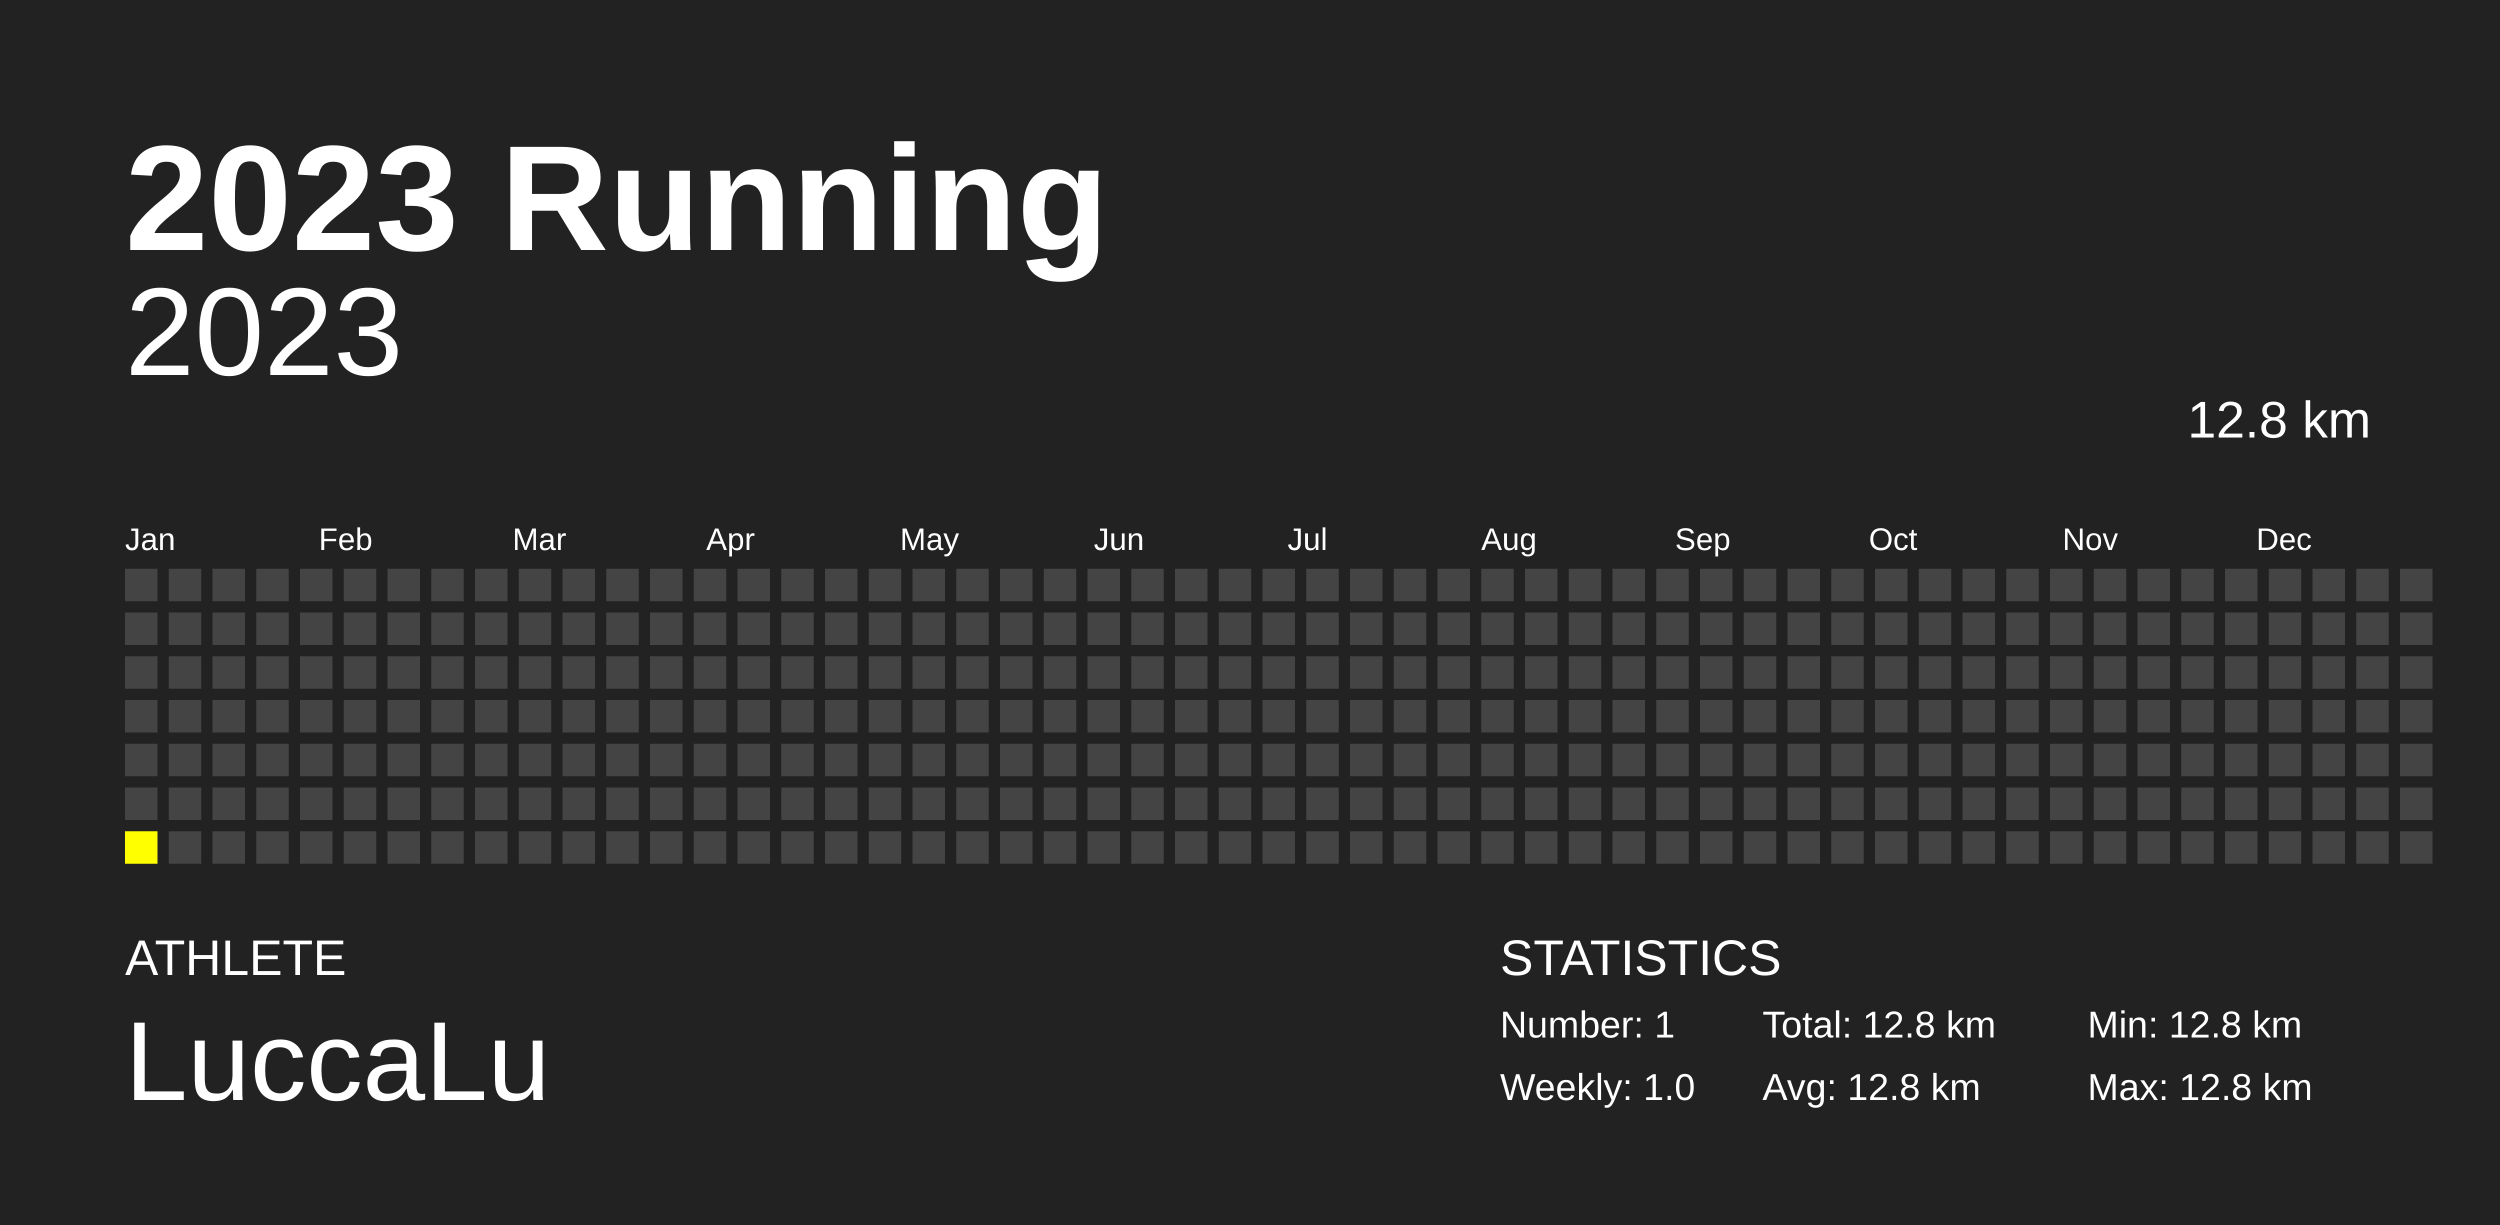
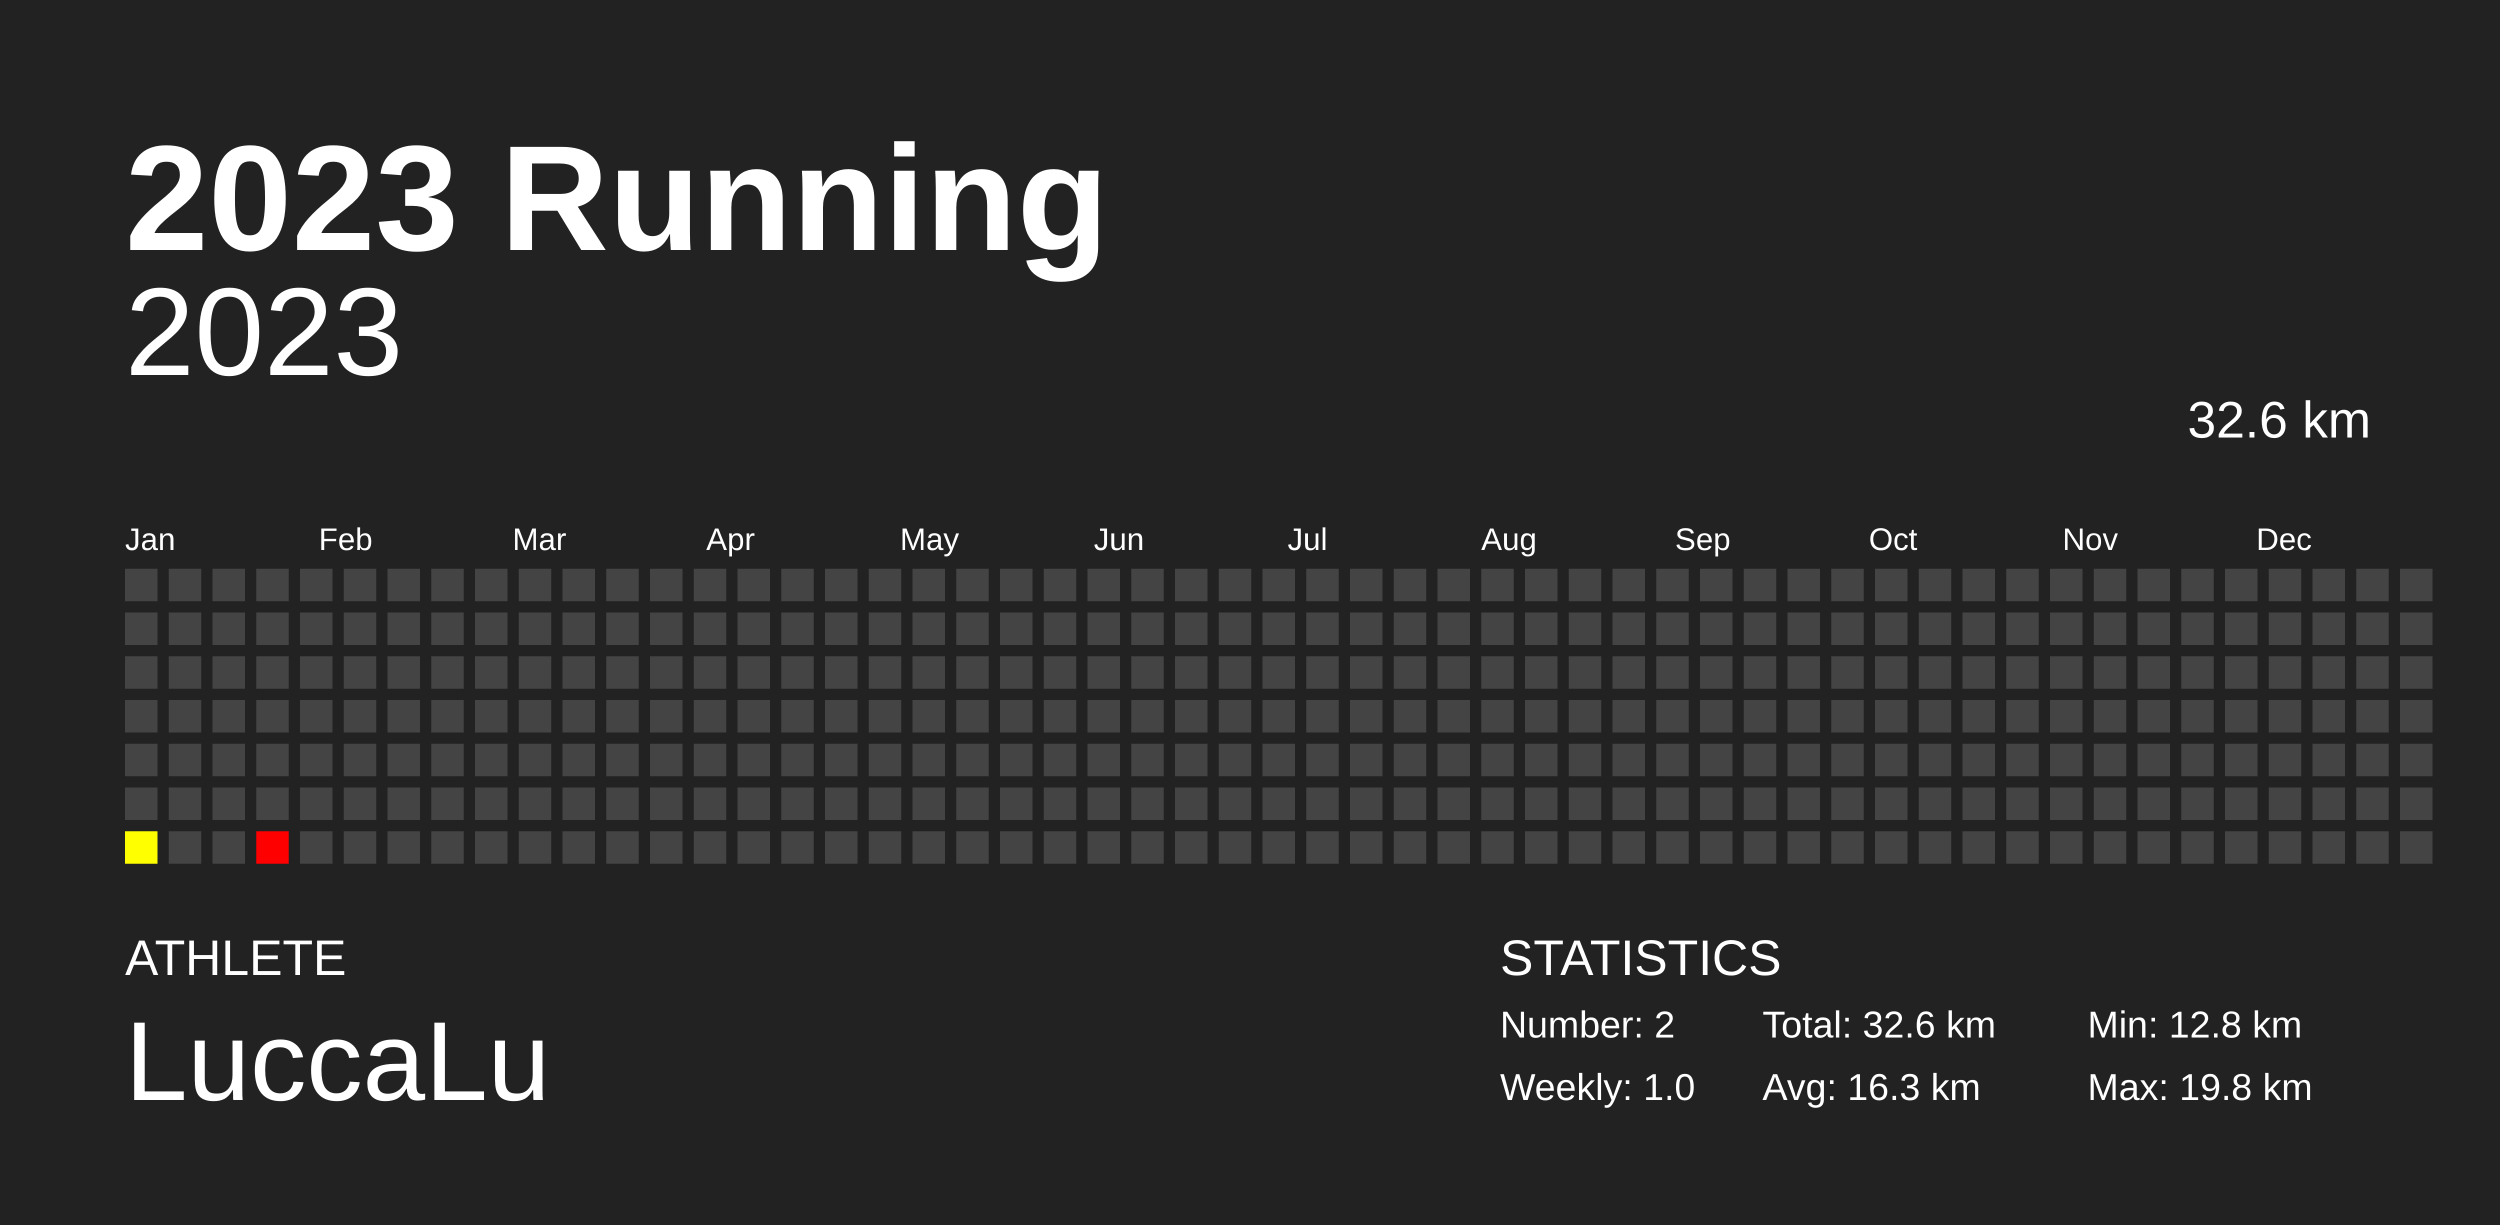
<svg xmlns="http://www.w3.org/2000/svg" baseProfile="full" height="98mm" version="1.1" viewBox="0,0,200,98" width="200mm">
  <defs />
  <rect fill="#222222" height="98" width="200" x="0" y="0" />
  <text fill="#FFFFFF" style="font-size:12px; font-family:Arial; font-weight:bold;" x="10" y="20">2023 Running</text>
  <text fill="#FFFFFF" style="font-size:4px; font-family:Arial" x="10" y="78">ATHLETE</text>
  <text fill="#FFFFFF" style="font-size:9px; font-family:Arial" x="10" y="88">LuccaLu</text>
  <text fill="#FFFFFF" style="font-size:4px; font-family:Arial" x="120" y="78">STATISTICS</text>
-   <text fill="#FFFFFF" style="font-size:3px; font-family:Arial" x="120" y="83">Number: 1</text>
+   <text fill="#FFFFFF" style="font-size:3px; font-family:Arial" x="120" y="83">Number: 2</text>
  <text fill="#FFFFFF" style="font-size:3px; font-family:Arial" x="120" y="88">Weekly: 1.0</text>
-   <text fill="#FFFFFF" style="font-size:3px; font-family:Arial" x="141" y="83">Total: 12.8 km</text>
-   <text fill="#FFFFFF" style="font-size:3px; font-family:Arial" x="141" y="88">Avg: 12.8 km</text>
+   <text fill="#FFFFFF" style="font-size:3px; font-family:Arial" x="141" y="83">Total: 32.6 km</text>
+   <text fill="#FFFFFF" style="font-size:3px; font-family:Arial" x="141" y="88">Avg: 16.3 km</text>
  <text fill="#FFFFFF" style="font-size:3px; font-family:Arial" x="167" y="83">Min: 12.8 km</text>
-   <text fill="#FFFFFF" style="font-size:3px; font-family:Arial" x="167" y="88">Max: 12.8 km</text>
+   <text fill="#FFFFFF" style="font-size:3px; font-family:Arial" x="167" y="88">Max: 19.8 km</text>
  <text alignment-baseline="hanging" fill="#FFFFFF" style="font-size:10.0px; font-family:Arial;" x="10" y="30">2023</text>
-   <text alignment-baseline="hanging" fill="#FFFFFF" style="font-size:4.125px; font-family:Arial;" x="175" y="35">12.8 km</text>
+   <text alignment-baseline="hanging" fill="#FFFFFF" style="font-size:4.125px; font-family:Arial;" x="175" y="35">32.6 km</text>
  <text fill="#FFFFFF" style="font-size:2.5px; font-family:Arial" x="10.0" y="44">Jan</text>
  <text fill="#FFFFFF" style="font-size:2.5px; font-family:Arial" x="25.5" y="44">Feb</text>
  <text fill="#FFFFFF" style="font-size:2.5px; font-family:Arial" x="41.0" y="44">Mar</text>
  <text fill="#FFFFFF" style="font-size:2.5px; font-family:Arial" x="56.5" y="44">Apr</text>
  <text fill="#FFFFFF" style="font-size:2.5px; font-family:Arial" x="72.0" y="44">May</text>
  <text fill="#FFFFFF" style="font-size:2.5px; font-family:Arial" x="87.5" y="44">Jun</text>
  <text fill="#FFFFFF" style="font-size:2.5px; font-family:Arial" x="103.0" y="44">Jul</text>
  <text fill="#FFFFFF" style="font-size:2.5px; font-family:Arial" x="118.5" y="44">Aug</text>
  <text fill="#FFFFFF" style="font-size:2.5px; font-family:Arial" x="134.0" y="44">Sep</text>
  <text fill="#FFFFFF" style="font-size:2.5px; font-family:Arial" x="149.5" y="44">Oct</text>
  <text fill="#FFFFFF" style="font-size:2.5px; font-family:Arial" x="165.0" y="44">Nov</text>
  <text fill="#FFFFFF" style="font-size:2.5px; font-family:Arial" x="180.5" y="44">Dec</text>
  <rect fill="#444444" height="2.6" width="2.6" x="10.0" y="45.5" />
  <rect fill="#444444" height="2.6" width="2.6" x="10.0" y="49.0" />
  <rect fill="#444444" height="2.6" width="2.6" x="10.0" y="52.5" />
  <rect fill="#444444" height="2.6" width="2.6" x="10.0" y="56.0" />
  <rect fill="#444444" height="2.6" width="2.6" x="10.0" y="59.5" />
  <rect fill="#444444" height="2.6" width="2.6" x="10.0" y="63.0" />
-   <rect fill="yellow" height="2.6" width="2.6" x="10.0" y="66.5" />
+   <rect fill="#ffff00" height="2.6" width="2.6" x="10.0" y="66.5" />
  <rect fill="#444444" height="2.6" width="2.6" x="13.5" y="45.5" />
  <rect fill="#444444" height="2.6" width="2.6" x="13.5" y="49.0" />
  <rect fill="#444444" height="2.6" width="2.6" x="13.5" y="52.5" />
  <rect fill="#444444" height="2.6" width="2.6" x="13.5" y="56.0" />
  <rect fill="#444444" height="2.6" width="2.6" x="13.5" y="59.5" />
  <rect fill="#444444" height="2.6" width="2.6" x="13.5" y="63.0" />
  <rect fill="#444444" height="2.6" width="2.6" x="13.5" y="66.5" />
  <rect fill="#444444" height="2.6" width="2.6" x="17.0" y="45.5" />
  <rect fill="#444444" height="2.6" width="2.6" x="17.0" y="49.0" />
  <rect fill="#444444" height="2.6" width="2.6" x="17.0" y="52.5" />
  <rect fill="#444444" height="2.6" width="2.6" x="17.0" y="56.0" />
  <rect fill="#444444" height="2.6" width="2.6" x="17.0" y="59.5" />
  <rect fill="#444444" height="2.6" width="2.6" x="17.0" y="63.0" />
  <rect fill="#444444" height="2.6" width="2.6" x="17.0" y="66.5" />
  <rect fill="#444444" height="2.6" width="2.6" x="20.5" y="45.5" />
  <rect fill="#444444" height="2.6" width="2.6" x="20.5" y="49.0" />
  <rect fill="#444444" height="2.6" width="2.6" x="20.5" y="52.5" />
  <rect fill="#444444" height="2.6" width="2.6" x="20.5" y="56.0" />
  <rect fill="#444444" height="2.6" width="2.6" x="20.5" y="59.5" />
  <rect fill="#444444" height="2.6" width="2.6" x="20.5" y="63.0" />
-   <rect fill="#444444" height="2.6" width="2.6" x="20.5" y="66.5" />
+   <rect fill="#ff0000" height="2.6" width="2.6" x="20.5" y="66.5" />
  <rect fill="#444444" height="2.6" width="2.6" x="24.0" y="45.5" />
  <rect fill="#444444" height="2.6" width="2.6" x="24.0" y="49.0" />
  <rect fill="#444444" height="2.6" width="2.6" x="24.0" y="52.5" />
  <rect fill="#444444" height="2.6" width="2.6" x="24.0" y="56.0" />
  <rect fill="#444444" height="2.6" width="2.6" x="24.0" y="59.5" />
  <rect fill="#444444" height="2.6" width="2.6" x="24.0" y="63.0" />
  <rect fill="#444444" height="2.6" width="2.6" x="24.0" y="66.5" />
  <rect fill="#444444" height="2.6" width="2.6" x="27.5" y="45.5" />
  <rect fill="#444444" height="2.6" width="2.6" x="27.5" y="49.0" />
  <rect fill="#444444" height="2.6" width="2.6" x="27.5" y="52.5" />
  <rect fill="#444444" height="2.6" width="2.6" x="27.5" y="56.0" />
  <rect fill="#444444" height="2.6" width="2.6" x="27.5" y="59.5" />
  <rect fill="#444444" height="2.6" width="2.6" x="27.5" y="63.0" />
  <rect fill="#444444" height="2.6" width="2.6" x="27.5" y="66.5" />
  <rect fill="#444444" height="2.6" width="2.6" x="31.0" y="45.5" />
  <rect fill="#444444" height="2.6" width="2.6" x="31.0" y="49.0" />
  <rect fill="#444444" height="2.6" width="2.6" x="31.0" y="52.5" />
  <rect fill="#444444" height="2.6" width="2.6" x="31.0" y="56.0" />
  <rect fill="#444444" height="2.6" width="2.6" x="31.0" y="59.5" />
  <rect fill="#444444" height="2.6" width="2.6" x="31.0" y="63.0" />
  <rect fill="#444444" height="2.6" width="2.6" x="31.0" y="66.5" />
  <rect fill="#444444" height="2.6" width="2.6" x="34.5" y="45.5" />
  <rect fill="#444444" height="2.6" width="2.6" x="34.5" y="49.0" />
  <rect fill="#444444" height="2.6" width="2.6" x="34.5" y="52.5" />
  <rect fill="#444444" height="2.6" width="2.6" x="34.5" y="56.0" />
  <rect fill="#444444" height="2.6" width="2.6" x="34.5" y="59.5" />
  <rect fill="#444444" height="2.6" width="2.6" x="34.5" y="63.0" />
  <rect fill="#444444" height="2.6" width="2.6" x="34.5" y="66.5" />
  <rect fill="#444444" height="2.6" width="2.6" x="38.0" y="45.5" />
  <rect fill="#444444" height="2.6" width="2.6" x="38.0" y="49.0" />
  <rect fill="#444444" height="2.6" width="2.6" x="38.0" y="52.5" />
  <rect fill="#444444" height="2.6" width="2.6" x="38.0" y="56.0" />
  <rect fill="#444444" height="2.6" width="2.6" x="38.0" y="59.5" />
  <rect fill="#444444" height="2.6" width="2.6" x="38.0" y="63.0" />
  <rect fill="#444444" height="2.6" width="2.6" x="38.0" y="66.5" />
  <rect fill="#444444" height="2.6" width="2.6" x="41.5" y="45.5" />
  <rect fill="#444444" height="2.6" width="2.6" x="41.5" y="49.0" />
  <rect fill="#444444" height="2.6" width="2.6" x="41.5" y="52.5" />
  <rect fill="#444444" height="2.6" width="2.6" x="41.5" y="56.0" />
  <rect fill="#444444" height="2.6" width="2.6" x="41.5" y="59.5" />
  <rect fill="#444444" height="2.6" width="2.6" x="41.5" y="63.0" />
  <rect fill="#444444" height="2.6" width="2.6" x="41.5" y="66.5" />
  <rect fill="#444444" height="2.6" width="2.6" x="45.0" y="45.5" />
  <rect fill="#444444" height="2.6" width="2.6" x="45.0" y="49.0" />
  <rect fill="#444444" height="2.6" width="2.6" x="45.0" y="52.5" />
  <rect fill="#444444" height="2.6" width="2.6" x="45.0" y="56.0" />
  <rect fill="#444444" height="2.6" width="2.6" x="45.0" y="59.5" />
  <rect fill="#444444" height="2.6" width="2.6" x="45.0" y="63.0" />
  <rect fill="#444444" height="2.6" width="2.6" x="45.0" y="66.5" />
  <rect fill="#444444" height="2.6" width="2.6" x="48.5" y="45.5" />
  <rect fill="#444444" height="2.6" width="2.6" x="48.5" y="49.0" />
  <rect fill="#444444" height="2.6" width="2.6" x="48.5" y="52.5" />
  <rect fill="#444444" height="2.6" width="2.6" x="48.5" y="56.0" />
  <rect fill="#444444" height="2.6" width="2.6" x="48.5" y="59.5" />
  <rect fill="#444444" height="2.6" width="2.6" x="48.5" y="63.0" />
  <rect fill="#444444" height="2.6" width="2.6" x="48.5" y="66.5" />
  <rect fill="#444444" height="2.6" width="2.6" x="52.0" y="45.5" />
  <rect fill="#444444" height="2.6" width="2.6" x="52.0" y="49.0" />
  <rect fill="#444444" height="2.6" width="2.6" x="52.0" y="52.5" />
  <rect fill="#444444" height="2.6" width="2.6" x="52.0" y="56.0" />
  <rect fill="#444444" height="2.6" width="2.6" x="52.0" y="59.5" />
  <rect fill="#444444" height="2.6" width="2.6" x="52.0" y="63.0" />
  <rect fill="#444444" height="2.6" width="2.6" x="52.0" y="66.5" />
  <rect fill="#444444" height="2.6" width="2.6" x="55.5" y="45.5" />
  <rect fill="#444444" height="2.6" width="2.6" x="55.5" y="49.0" />
  <rect fill="#444444" height="2.6" width="2.6" x="55.5" y="52.5" />
  <rect fill="#444444" height="2.6" width="2.6" x="55.5" y="56.0" />
  <rect fill="#444444" height="2.6" width="2.6" x="55.5" y="59.5" />
  <rect fill="#444444" height="2.6" width="2.6" x="55.5" y="63.0" />
  <rect fill="#444444" height="2.6" width="2.6" x="55.5" y="66.5" />
  <rect fill="#444444" height="2.6" width="2.6" x="59.0" y="45.5" />
  <rect fill="#444444" height="2.6" width="2.6" x="59.0" y="49.0" />
  <rect fill="#444444" height="2.6" width="2.6" x="59.0" y="52.5" />
  <rect fill="#444444" height="2.6" width="2.6" x="59.0" y="56.0" />
  <rect fill="#444444" height="2.6" width="2.6" x="59.0" y="59.5" />
  <rect fill="#444444" height="2.6" width="2.6" x="59.0" y="63.0" />
  <rect fill="#444444" height="2.6" width="2.6" x="59.0" y="66.5" />
  <rect fill="#444444" height="2.6" width="2.6" x="62.5" y="45.5" />
  <rect fill="#444444" height="2.6" width="2.6" x="62.5" y="49.0" />
  <rect fill="#444444" height="2.6" width="2.6" x="62.5" y="52.5" />
  <rect fill="#444444" height="2.6" width="2.6" x="62.5" y="56.0" />
  <rect fill="#444444" height="2.6" width="2.6" x="62.5" y="59.5" />
  <rect fill="#444444" height="2.6" width="2.6" x="62.5" y="63.0" />
  <rect fill="#444444" height="2.6" width="2.6" x="62.5" y="66.5" />
  <rect fill="#444444" height="2.6" width="2.6" x="66.0" y="45.5" />
  <rect fill="#444444" height="2.6" width="2.6" x="66.0" y="49.0" />
  <rect fill="#444444" height="2.6" width="2.6" x="66.0" y="52.5" />
  <rect fill="#444444" height="2.6" width="2.6" x="66.0" y="56.0" />
  <rect fill="#444444" height="2.6" width="2.6" x="66.0" y="59.5" />
  <rect fill="#444444" height="2.6" width="2.6" x="66.0" y="63.0" />
  <rect fill="#444444" height="2.6" width="2.6" x="66.0" y="66.5" />
  <rect fill="#444444" height="2.6" width="2.6" x="69.5" y="45.5" />
  <rect fill="#444444" height="2.6" width="2.6" x="69.5" y="49.0" />
  <rect fill="#444444" height="2.6" width="2.6" x="69.5" y="52.5" />
  <rect fill="#444444" height="2.6" width="2.6" x="69.5" y="56.0" />
  <rect fill="#444444" height="2.6" width="2.6" x="69.5" y="59.5" />
  <rect fill="#444444" height="2.6" width="2.6" x="69.5" y="63.0" />
  <rect fill="#444444" height="2.6" width="2.6" x="69.5" y="66.5" />
  <rect fill="#444444" height="2.6" width="2.6" x="73.0" y="45.5" />
  <rect fill="#444444" height="2.6" width="2.6" x="73.0" y="49.0" />
  <rect fill="#444444" height="2.6" width="2.6" x="73.0" y="52.5" />
  <rect fill="#444444" height="2.6" width="2.6" x="73.0" y="56.0" />
  <rect fill="#444444" height="2.6" width="2.6" x="73.0" y="59.5" />
  <rect fill="#444444" height="2.6" width="2.6" x="73.0" y="63.0" />
  <rect fill="#444444" height="2.6" width="2.6" x="73.0" y="66.5" />
  <rect fill="#444444" height="2.6" width="2.6" x="76.5" y="45.5" />
  <rect fill="#444444" height="2.6" width="2.6" x="76.5" y="49.0" />
  <rect fill="#444444" height="2.6" width="2.6" x="76.5" y="52.5" />
  <rect fill="#444444" height="2.6" width="2.6" x="76.5" y="56.0" />
  <rect fill="#444444" height="2.6" width="2.6" x="76.5" y="59.5" />
  <rect fill="#444444" height="2.6" width="2.6" x="76.5" y="63.0" />
  <rect fill="#444444" height="2.6" width="2.6" x="76.5" y="66.5" />
  <rect fill="#444444" height="2.6" width="2.6" x="80.0" y="45.5" />
  <rect fill="#444444" height="2.6" width="2.6" x="80.0" y="49.0" />
  <rect fill="#444444" height="2.6" width="2.6" x="80.0" y="52.5" />
  <rect fill="#444444" height="2.6" width="2.6" x="80.0" y="56.0" />
  <rect fill="#444444" height="2.6" width="2.6" x="80.0" y="59.5" />
  <rect fill="#444444" height="2.6" width="2.6" x="80.0" y="63.0" />
  <rect fill="#444444" height="2.6" width="2.6" x="80.0" y="66.5" />
  <rect fill="#444444" height="2.6" width="2.6" x="83.5" y="45.5" />
  <rect fill="#444444" height="2.6" width="2.6" x="83.5" y="49.0" />
  <rect fill="#444444" height="2.6" width="2.6" x="83.5" y="52.5" />
  <rect fill="#444444" height="2.6" width="2.6" x="83.5" y="56.0" />
  <rect fill="#444444" height="2.6" width="2.6" x="83.5" y="59.5" />
  <rect fill="#444444" height="2.6" width="2.6" x="83.5" y="63.0" />
  <rect fill="#444444" height="2.6" width="2.6" x="83.5" y="66.5" />
  <rect fill="#444444" height="2.6" width="2.6" x="87.0" y="45.5" />
  <rect fill="#444444" height="2.6" width="2.6" x="87.0" y="49.0" />
  <rect fill="#444444" height="2.6" width="2.6" x="87.0" y="52.5" />
  <rect fill="#444444" height="2.6" width="2.6" x="87.0" y="56.0" />
  <rect fill="#444444" height="2.6" width="2.6" x="87.0" y="59.5" />
  <rect fill="#444444" height="2.6" width="2.6" x="87.0" y="63.0" />
  <rect fill="#444444" height="2.6" width="2.6" x="87.0" y="66.5" />
  <rect fill="#444444" height="2.6" width="2.6" x="90.5" y="45.5" />
  <rect fill="#444444" height="2.6" width="2.6" x="90.5" y="49.0" />
  <rect fill="#444444" height="2.6" width="2.6" x="90.5" y="52.5" />
  <rect fill="#444444" height="2.6" width="2.6" x="90.5" y="56.0" />
  <rect fill="#444444" height="2.6" width="2.6" x="90.5" y="59.5" />
  <rect fill="#444444" height="2.6" width="2.6" x="90.5" y="63.0" />
  <rect fill="#444444" height="2.6" width="2.6" x="90.5" y="66.5" />
  <rect fill="#444444" height="2.6" width="2.6" x="94.0" y="45.5" />
  <rect fill="#444444" height="2.6" width="2.6" x="94.0" y="49.0" />
  <rect fill="#444444" height="2.6" width="2.6" x="94.0" y="52.5" />
  <rect fill="#444444" height="2.6" width="2.6" x="94.0" y="56.0" />
  <rect fill="#444444" height="2.6" width="2.6" x="94.0" y="59.5" />
  <rect fill="#444444" height="2.6" width="2.6" x="94.0" y="63.0" />
  <rect fill="#444444" height="2.6" width="2.6" x="94.0" y="66.5" />
  <rect fill="#444444" height="2.6" width="2.6" x="97.5" y="45.5" />
  <rect fill="#444444" height="2.6" width="2.6" x="97.5" y="49.0" />
  <rect fill="#444444" height="2.6" width="2.6" x="97.5" y="52.5" />
  <rect fill="#444444" height="2.6" width="2.6" x="97.5" y="56.0" />
  <rect fill="#444444" height="2.6" width="2.6" x="97.5" y="59.5" />
  <rect fill="#444444" height="2.6" width="2.6" x="97.5" y="63.0" />
  <rect fill="#444444" height="2.6" width="2.6" x="97.5" y="66.5" />
  <rect fill="#444444" height="2.6" width="2.6" x="101.0" y="45.5" />
  <rect fill="#444444" height="2.6" width="2.6" x="101.0" y="49.0" />
  <rect fill="#444444" height="2.6" width="2.6" x="101.0" y="52.5" />
  <rect fill="#444444" height="2.6" width="2.6" x="101.0" y="56.0" />
  <rect fill="#444444" height="2.6" width="2.6" x="101.0" y="59.5" />
  <rect fill="#444444" height="2.6" width="2.6" x="101.0" y="63.0" />
  <rect fill="#444444" height="2.6" width="2.6" x="101.0" y="66.5" />
  <rect fill="#444444" height="2.6" width="2.6" x="104.5" y="45.5" />
  <rect fill="#444444" height="2.6" width="2.6" x="104.5" y="49.0" />
  <rect fill="#444444" height="2.6" width="2.6" x="104.5" y="52.5" />
  <rect fill="#444444" height="2.6" width="2.6" x="104.5" y="56.0" />
  <rect fill="#444444" height="2.6" width="2.6" x="104.5" y="59.5" />
  <rect fill="#444444" height="2.6" width="2.6" x="104.5" y="63.0" />
  <rect fill="#444444" height="2.6" width="2.6" x="104.5" y="66.5" />
  <rect fill="#444444" height="2.6" width="2.6" x="108.0" y="45.5" />
  <rect fill="#444444" height="2.6" width="2.6" x="108.0" y="49.0" />
  <rect fill="#444444" height="2.6" width="2.6" x="108.0" y="52.5" />
  <rect fill="#444444" height="2.6" width="2.6" x="108.0" y="56.0" />
  <rect fill="#444444" height="2.6" width="2.6" x="108.0" y="59.5" />
  <rect fill="#444444" height="2.6" width="2.6" x="108.0" y="63.0" />
  <rect fill="#444444" height="2.6" width="2.6" x="108.0" y="66.5" />
  <rect fill="#444444" height="2.6" width="2.6" x="111.5" y="45.5" />
  <rect fill="#444444" height="2.6" width="2.6" x="111.5" y="49.0" />
  <rect fill="#444444" height="2.6" width="2.6" x="111.5" y="52.5" />
  <rect fill="#444444" height="2.6" width="2.6" x="111.5" y="56.0" />
  <rect fill="#444444" height="2.6" width="2.6" x="111.5" y="59.5" />
  <rect fill="#444444" height="2.6" width="2.6" x="111.5" y="63.0" />
  <rect fill="#444444" height="2.6" width="2.6" x="111.5" y="66.5" />
  <rect fill="#444444" height="2.6" width="2.6" x="115.0" y="45.5" />
  <rect fill="#444444" height="2.6" width="2.6" x="115.0" y="49.0" />
  <rect fill="#444444" height="2.6" width="2.6" x="115.0" y="52.5" />
  <rect fill="#444444" height="2.6" width="2.6" x="115.0" y="56.0" />
  <rect fill="#444444" height="2.6" width="2.6" x="115.0" y="59.5" />
  <rect fill="#444444" height="2.6" width="2.6" x="115.0" y="63.0" />
  <rect fill="#444444" height="2.6" width="2.6" x="115.0" y="66.5" />
  <rect fill="#444444" height="2.6" width="2.6" x="118.5" y="45.5" />
  <rect fill="#444444" height="2.6" width="2.6" x="118.5" y="49.0" />
  <rect fill="#444444" height="2.6" width="2.6" x="118.5" y="52.5" />
  <rect fill="#444444" height="2.6" width="2.6" x="118.5" y="56.0" />
  <rect fill="#444444" height="2.6" width="2.6" x="118.5" y="59.5" />
  <rect fill="#444444" height="2.6" width="2.6" x="118.5" y="63.0" />
  <rect fill="#444444" height="2.6" width="2.6" x="118.5" y="66.5" />
  <rect fill="#444444" height="2.6" width="2.6" x="122.0" y="45.5" />
  <rect fill="#444444" height="2.6" width="2.6" x="122.0" y="49.0" />
  <rect fill="#444444" height="2.6" width="2.6" x="122.0" y="52.5" />
  <rect fill="#444444" height="2.6" width="2.6" x="122.0" y="56.0" />
  <rect fill="#444444" height="2.6" width="2.6" x="122.0" y="59.5" />
  <rect fill="#444444" height="2.6" width="2.6" x="122.0" y="63.0" />
  <rect fill="#444444" height="2.6" width="2.6" x="122.0" y="66.5" />
  <rect fill="#444444" height="2.6" width="2.6" x="125.5" y="45.5" />
  <rect fill="#444444" height="2.6" width="2.6" x="125.5" y="49.0" />
  <rect fill="#444444" height="2.6" width="2.6" x="125.5" y="52.5" />
  <rect fill="#444444" height="2.6" width="2.6" x="125.5" y="56.0" />
  <rect fill="#444444" height="2.6" width="2.6" x="125.5" y="59.5" />
  <rect fill="#444444" height="2.6" width="2.6" x="125.5" y="63.0" />
  <rect fill="#444444" height="2.6" width="2.6" x="125.5" y="66.5" />
  <rect fill="#444444" height="2.6" width="2.6" x="129.0" y="45.5" />
  <rect fill="#444444" height="2.6" width="2.6" x="129.0" y="49.0" />
  <rect fill="#444444" height="2.6" width="2.6" x="129.0" y="52.5" />
  <rect fill="#444444" height="2.6" width="2.6" x="129.0" y="56.0" />
  <rect fill="#444444" height="2.6" width="2.6" x="129.0" y="59.5" />
  <rect fill="#444444" height="2.6" width="2.6" x="129.0" y="63.0" />
  <rect fill="#444444" height="2.6" width="2.6" x="129.0" y="66.5" />
  <rect fill="#444444" height="2.6" width="2.6" x="132.5" y="45.5" />
  <rect fill="#444444" height="2.6" width="2.6" x="132.5" y="49.0" />
  <rect fill="#444444" height="2.6" width="2.6" x="132.5" y="52.5" />
  <rect fill="#444444" height="2.6" width="2.6" x="132.5" y="56.0" />
  <rect fill="#444444" height="2.6" width="2.6" x="132.5" y="59.5" />
  <rect fill="#444444" height="2.6" width="2.6" x="132.5" y="63.0" />
  <rect fill="#444444" height="2.6" width="2.6" x="132.5" y="66.5" />
  <rect fill="#444444" height="2.6" width="2.6" x="136.0" y="45.5" />
  <rect fill="#444444" height="2.6" width="2.6" x="136.0" y="49.0" />
  <rect fill="#444444" height="2.6" width="2.6" x="136.0" y="52.5" />
  <rect fill="#444444" height="2.6" width="2.6" x="136.0" y="56.0" />
  <rect fill="#444444" height="2.6" width="2.6" x="136.0" y="59.5" />
  <rect fill="#444444" height="2.6" width="2.6" x="136.0" y="63.0" />
  <rect fill="#444444" height="2.6" width="2.6" x="136.0" y="66.5" />
  <rect fill="#444444" height="2.6" width="2.6" x="139.5" y="45.5" />
  <rect fill="#444444" height="2.6" width="2.6" x="139.5" y="49.0" />
  <rect fill="#444444" height="2.6" width="2.6" x="139.5" y="52.5" />
  <rect fill="#444444" height="2.6" width="2.6" x="139.5" y="56.0" />
  <rect fill="#444444" height="2.6" width="2.6" x="139.5" y="59.5" />
  <rect fill="#444444" height="2.6" width="2.6" x="139.5" y="63.0" />
  <rect fill="#444444" height="2.6" width="2.6" x="139.5" y="66.5" />
  <rect fill="#444444" height="2.6" width="2.6" x="143.0" y="45.5" />
  <rect fill="#444444" height="2.6" width="2.6" x="143.0" y="49.0" />
  <rect fill="#444444" height="2.6" width="2.6" x="143.0" y="52.5" />
  <rect fill="#444444" height="2.6" width="2.6" x="143.0" y="56.0" />
  <rect fill="#444444" height="2.6" width="2.6" x="143.0" y="59.5" />
  <rect fill="#444444" height="2.6" width="2.6" x="143.0" y="63.0" />
  <rect fill="#444444" height="2.6" width="2.6" x="143.0" y="66.5" />
  <rect fill="#444444" height="2.6" width="2.6" x="146.5" y="45.5" />
  <rect fill="#444444" height="2.6" width="2.6" x="146.5" y="49.0" />
  <rect fill="#444444" height="2.6" width="2.6" x="146.5" y="52.5" />
  <rect fill="#444444" height="2.6" width="2.6" x="146.5" y="56.0" />
  <rect fill="#444444" height="2.6" width="2.6" x="146.5" y="59.5" />
  <rect fill="#444444" height="2.6" width="2.6" x="146.5" y="63.0" />
  <rect fill="#444444" height="2.6" width="2.6" x="146.5" y="66.5" />
  <rect fill="#444444" height="2.6" width="2.6" x="150.0" y="45.5" />
  <rect fill="#444444" height="2.6" width="2.6" x="150.0" y="49.0" />
  <rect fill="#444444" height="2.6" width="2.6" x="150.0" y="52.5" />
  <rect fill="#444444" height="2.6" width="2.6" x="150.0" y="56.0" />
  <rect fill="#444444" height="2.6" width="2.6" x="150.0" y="59.5" />
  <rect fill="#444444" height="2.6" width="2.6" x="150.0" y="63.0" />
  <rect fill="#444444" height="2.6" width="2.6" x="150.0" y="66.5" />
  <rect fill="#444444" height="2.6" width="2.6" x="153.5" y="45.5" />
  <rect fill="#444444" height="2.6" width="2.6" x="153.5" y="49.0" />
  <rect fill="#444444" height="2.6" width="2.6" x="153.5" y="52.5" />
  <rect fill="#444444" height="2.6" width="2.6" x="153.5" y="56.0" />
  <rect fill="#444444" height="2.6" width="2.6" x="153.5" y="59.5" />
  <rect fill="#444444" height="2.6" width="2.6" x="153.5" y="63.0" />
  <rect fill="#444444" height="2.6" width="2.6" x="153.5" y="66.5" />
  <rect fill="#444444" height="2.6" width="2.6" x="157.0" y="45.5" />
  <rect fill="#444444" height="2.6" width="2.6" x="157.0" y="49.0" />
  <rect fill="#444444" height="2.6" width="2.6" x="157.0" y="52.5" />
  <rect fill="#444444" height="2.6" width="2.6" x="157.0" y="56.0" />
  <rect fill="#444444" height="2.6" width="2.6" x="157.0" y="59.5" />
  <rect fill="#444444" height="2.6" width="2.6" x="157.0" y="63.0" />
  <rect fill="#444444" height="2.6" width="2.6" x="157.0" y="66.5" />
  <rect fill="#444444" height="2.6" width="2.6" x="160.5" y="45.5" />
  <rect fill="#444444" height="2.6" width="2.6" x="160.5" y="49.0" />
  <rect fill="#444444" height="2.6" width="2.6" x="160.5" y="52.5" />
  <rect fill="#444444" height="2.6" width="2.6" x="160.5" y="56.0" />
  <rect fill="#444444" height="2.6" width="2.6" x="160.5" y="59.5" />
  <rect fill="#444444" height="2.6" width="2.6" x="160.5" y="63.0" />
  <rect fill="#444444" height="2.6" width="2.6" x="160.5" y="66.5" />
  <rect fill="#444444" height="2.6" width="2.6" x="164.0" y="45.5" />
  <rect fill="#444444" height="2.6" width="2.6" x="164.0" y="49.0" />
  <rect fill="#444444" height="2.6" width="2.6" x="164.0" y="52.5" />
  <rect fill="#444444" height="2.6" width="2.6" x="164.0" y="56.0" />
  <rect fill="#444444" height="2.6" width="2.6" x="164.0" y="59.5" />
  <rect fill="#444444" height="2.6" width="2.6" x="164.0" y="63.0" />
  <rect fill="#444444" height="2.6" width="2.6" x="164.0" y="66.5" />
  <rect fill="#444444" height="2.6" width="2.6" x="167.5" y="45.5" />
  <rect fill="#444444" height="2.6" width="2.6" x="167.5" y="49.0" />
  <rect fill="#444444" height="2.6" width="2.6" x="167.5" y="52.5" />
  <rect fill="#444444" height="2.6" width="2.6" x="167.5" y="56.0" />
  <rect fill="#444444" height="2.6" width="2.6" x="167.5" y="59.5" />
  <rect fill="#444444" height="2.6" width="2.6" x="167.5" y="63.0" />
  <rect fill="#444444" height="2.6" width="2.6" x="167.5" y="66.5" />
  <rect fill="#444444" height="2.6" width="2.6" x="171.0" y="45.5" />
  <rect fill="#444444" height="2.6" width="2.6" x="171.0" y="49.0" />
  <rect fill="#444444" height="2.6" width="2.6" x="171.0" y="52.5" />
  <rect fill="#444444" height="2.6" width="2.6" x="171.0" y="56.0" />
  <rect fill="#444444" height="2.6" width="2.6" x="171.0" y="59.5" />
  <rect fill="#444444" height="2.6" width="2.6" x="171.0" y="63.0" />
  <rect fill="#444444" height="2.6" width="2.6" x="171.0" y="66.5" />
  <rect fill="#444444" height="2.6" width="2.6" x="174.5" y="45.5" />
  <rect fill="#444444" height="2.6" width="2.6" x="174.5" y="49.0" />
  <rect fill="#444444" height="2.6" width="2.6" x="174.5" y="52.5" />
  <rect fill="#444444" height="2.6" width="2.6" x="174.5" y="56.0" />
  <rect fill="#444444" height="2.6" width="2.6" x="174.5" y="59.5" />
  <rect fill="#444444" height="2.6" width="2.6" x="174.5" y="63.0" />
  <rect fill="#444444" height="2.6" width="2.6" x="174.5" y="66.5" />
  <rect fill="#444444" height="2.6" width="2.6" x="178.0" y="45.5" />
  <rect fill="#444444" height="2.6" width="2.6" x="178.0" y="49.0" />
  <rect fill="#444444" height="2.6" width="2.6" x="178.0" y="52.5" />
  <rect fill="#444444" height="2.6" width="2.6" x="178.0" y="56.0" />
  <rect fill="#444444" height="2.6" width="2.6" x="178.0" y="59.5" />
  <rect fill="#444444" height="2.6" width="2.6" x="178.0" y="63.0" />
  <rect fill="#444444" height="2.6" width="2.6" x="178.0" y="66.5" />
  <rect fill="#444444" height="2.6" width="2.6" x="181.5" y="45.5" />
  <rect fill="#444444" height="2.6" width="2.6" x="181.5" y="49.0" />
  <rect fill="#444444" height="2.6" width="2.6" x="181.5" y="52.5" />
  <rect fill="#444444" height="2.6" width="2.6" x="181.5" y="56.0" />
  <rect fill="#444444" height="2.6" width="2.6" x="181.5" y="59.5" />
  <rect fill="#444444" height="2.6" width="2.6" x="181.5" y="63.0" />
  <rect fill="#444444" height="2.6" width="2.6" x="181.5" y="66.5" />
  <rect fill="#444444" height="2.6" width="2.6" x="185.0" y="45.5" />
  <rect fill="#444444" height="2.6" width="2.6" x="185.0" y="49.0" />
  <rect fill="#444444" height="2.6" width="2.6" x="185.0" y="52.5" />
  <rect fill="#444444" height="2.6" width="2.6" x="185.0" y="56.0" />
  <rect fill="#444444" height="2.6" width="2.6" x="185.0" y="59.5" />
  <rect fill="#444444" height="2.6" width="2.6" x="185.0" y="63.0" />
  <rect fill="#444444" height="2.6" width="2.6" x="185.0" y="66.5" />
  <rect fill="#444444" height="2.6" width="2.6" x="188.5" y="45.5" />
  <rect fill="#444444" height="2.6" width="2.6" x="188.5" y="49.0" />
  <rect fill="#444444" height="2.6" width="2.6" x="188.5" y="52.5" />
  <rect fill="#444444" height="2.6" width="2.6" x="188.5" y="56.0" />
  <rect fill="#444444" height="2.6" width="2.6" x="188.5" y="59.5" />
  <rect fill="#444444" height="2.6" width="2.6" x="188.5" y="63.0" />
  <rect fill="#444444" height="2.6" width="2.6" x="188.5" y="66.5" />
  <rect fill="#444444" height="2.6" width="2.6" x="192.0" y="45.5" />
  <rect fill="#444444" height="2.6" width="2.6" x="192.0" y="49.0" />
  <rect fill="#444444" height="2.6" width="2.6" x="192.0" y="52.5" />
  <rect fill="#444444" height="2.6" width="2.6" x="192.0" y="56.0" />
  <rect fill="#444444" height="2.6" width="2.6" x="192.0" y="59.5" />
  <rect fill="#444444" height="2.6" width="2.6" x="192.0" y="63.0" />
  <rect fill="#444444" height="2.6" width="2.6" x="192.0" y="66.5" />
</svg>
